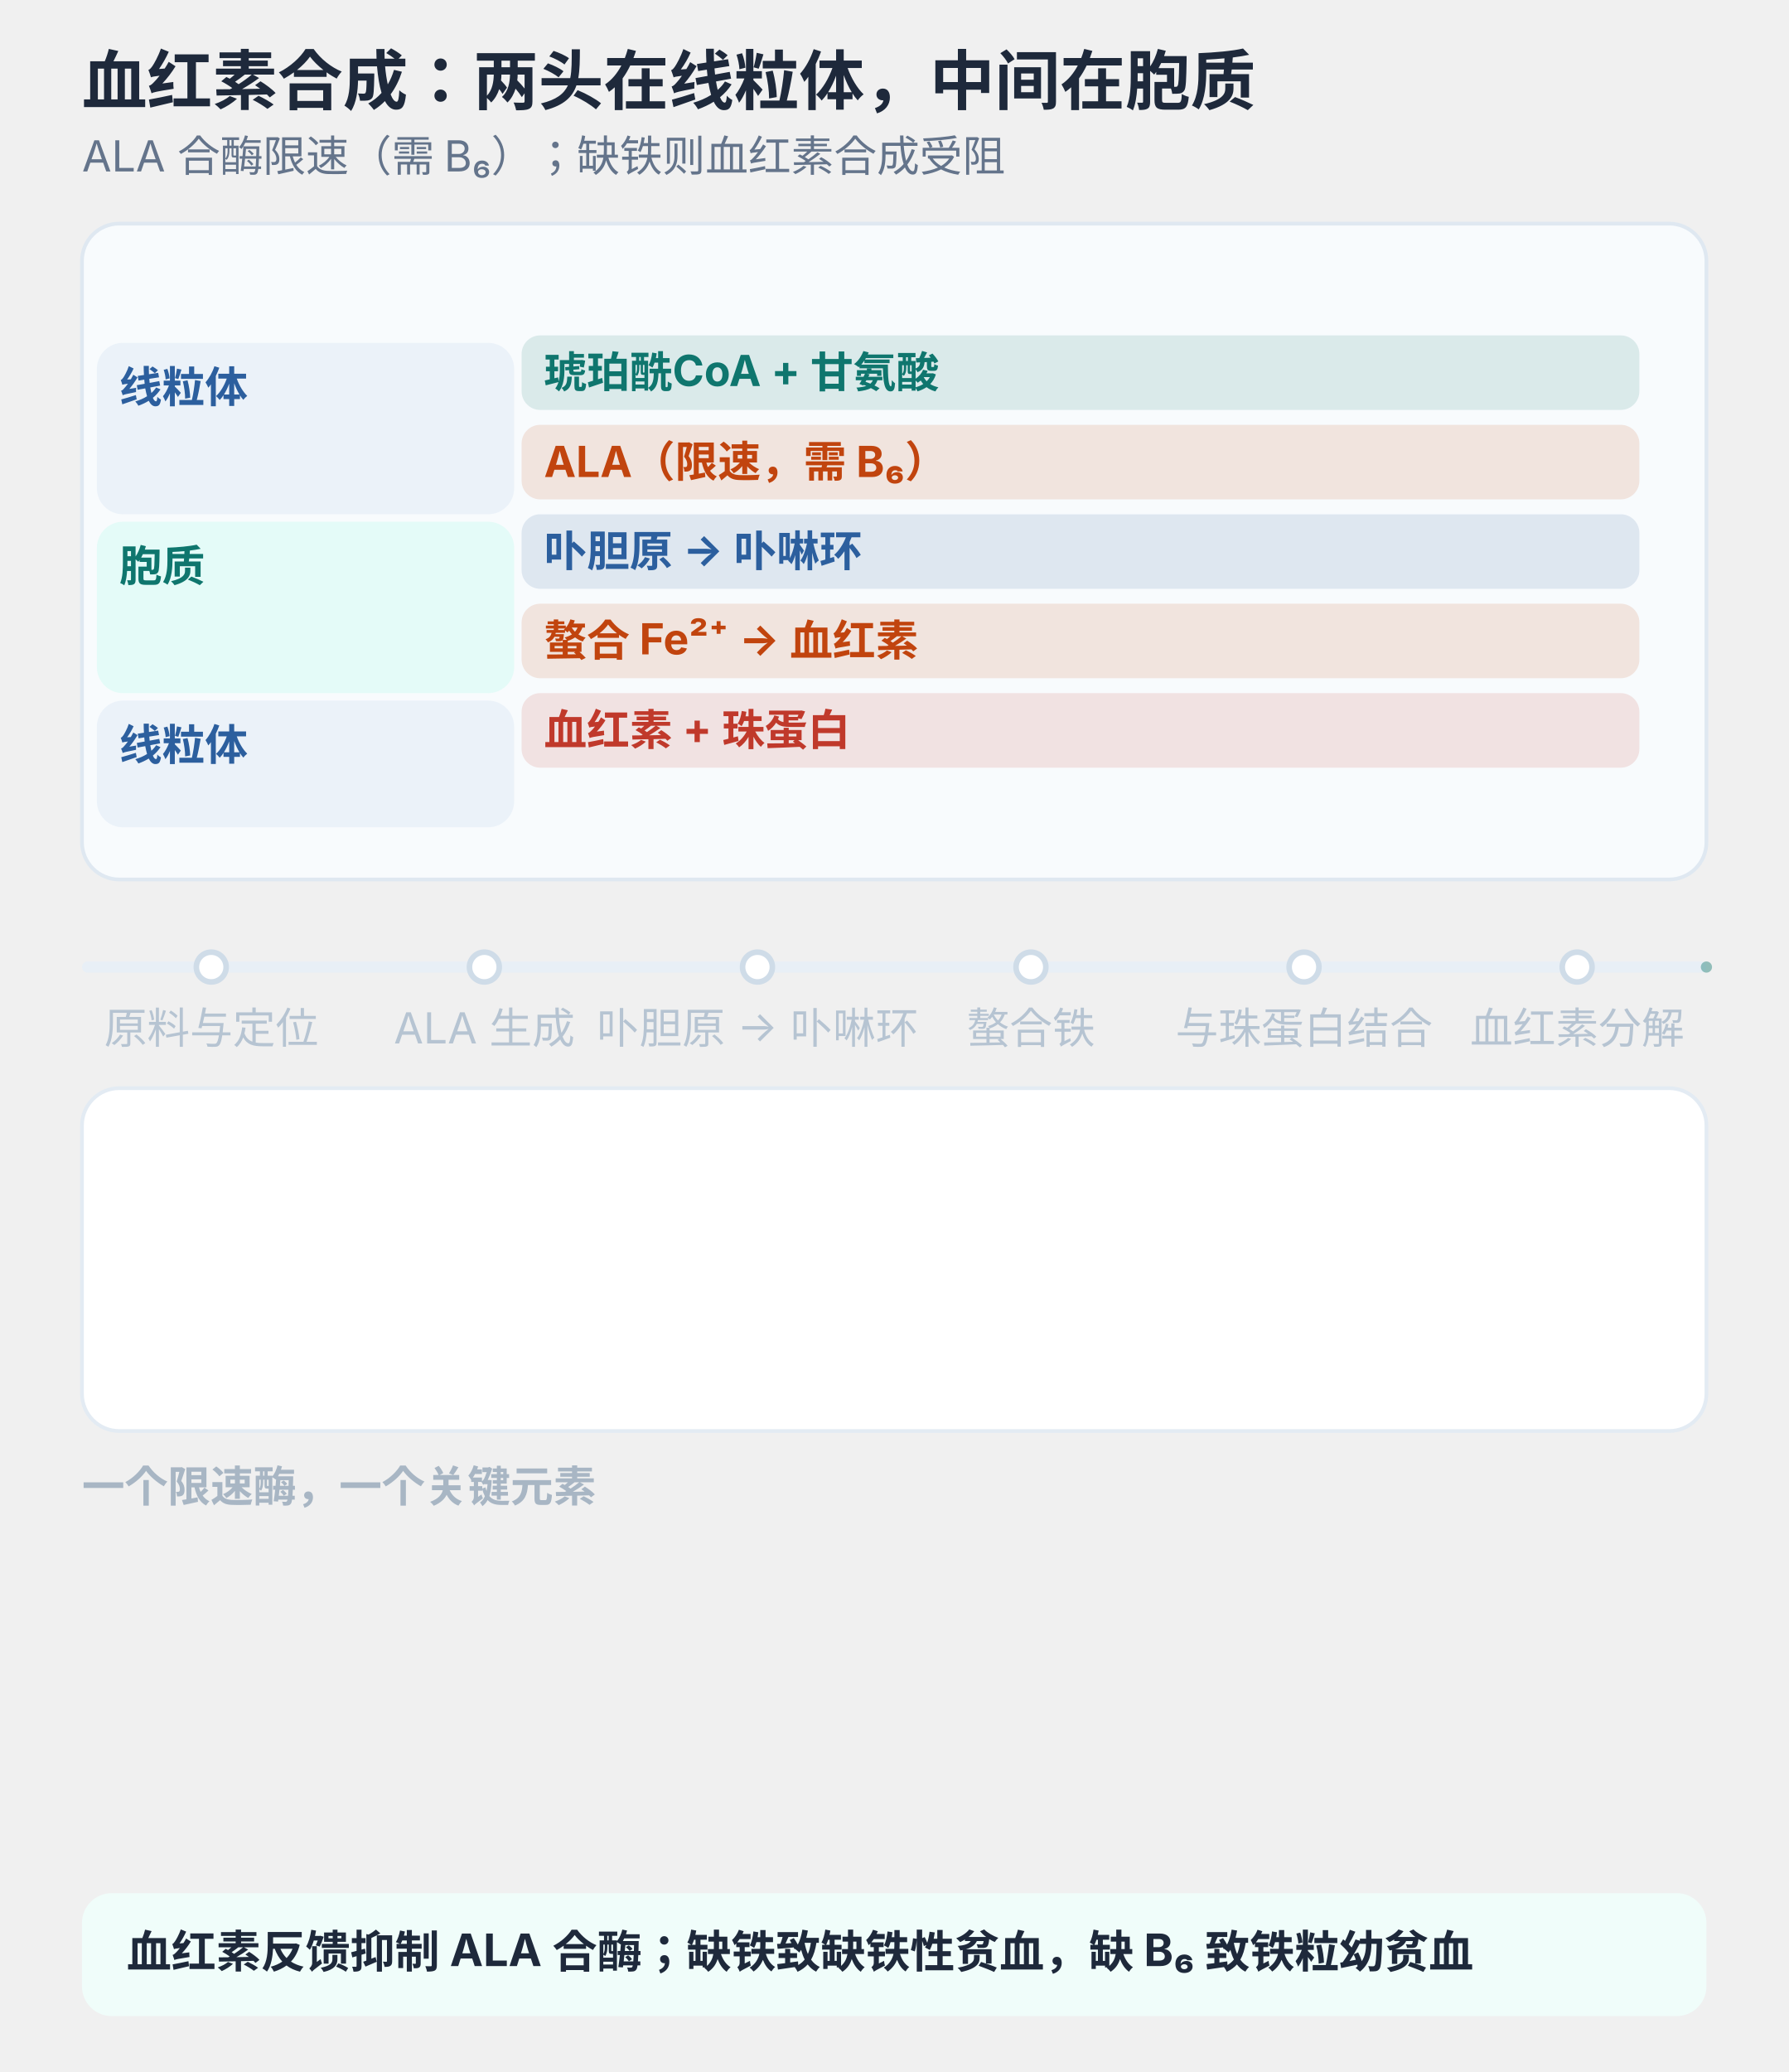
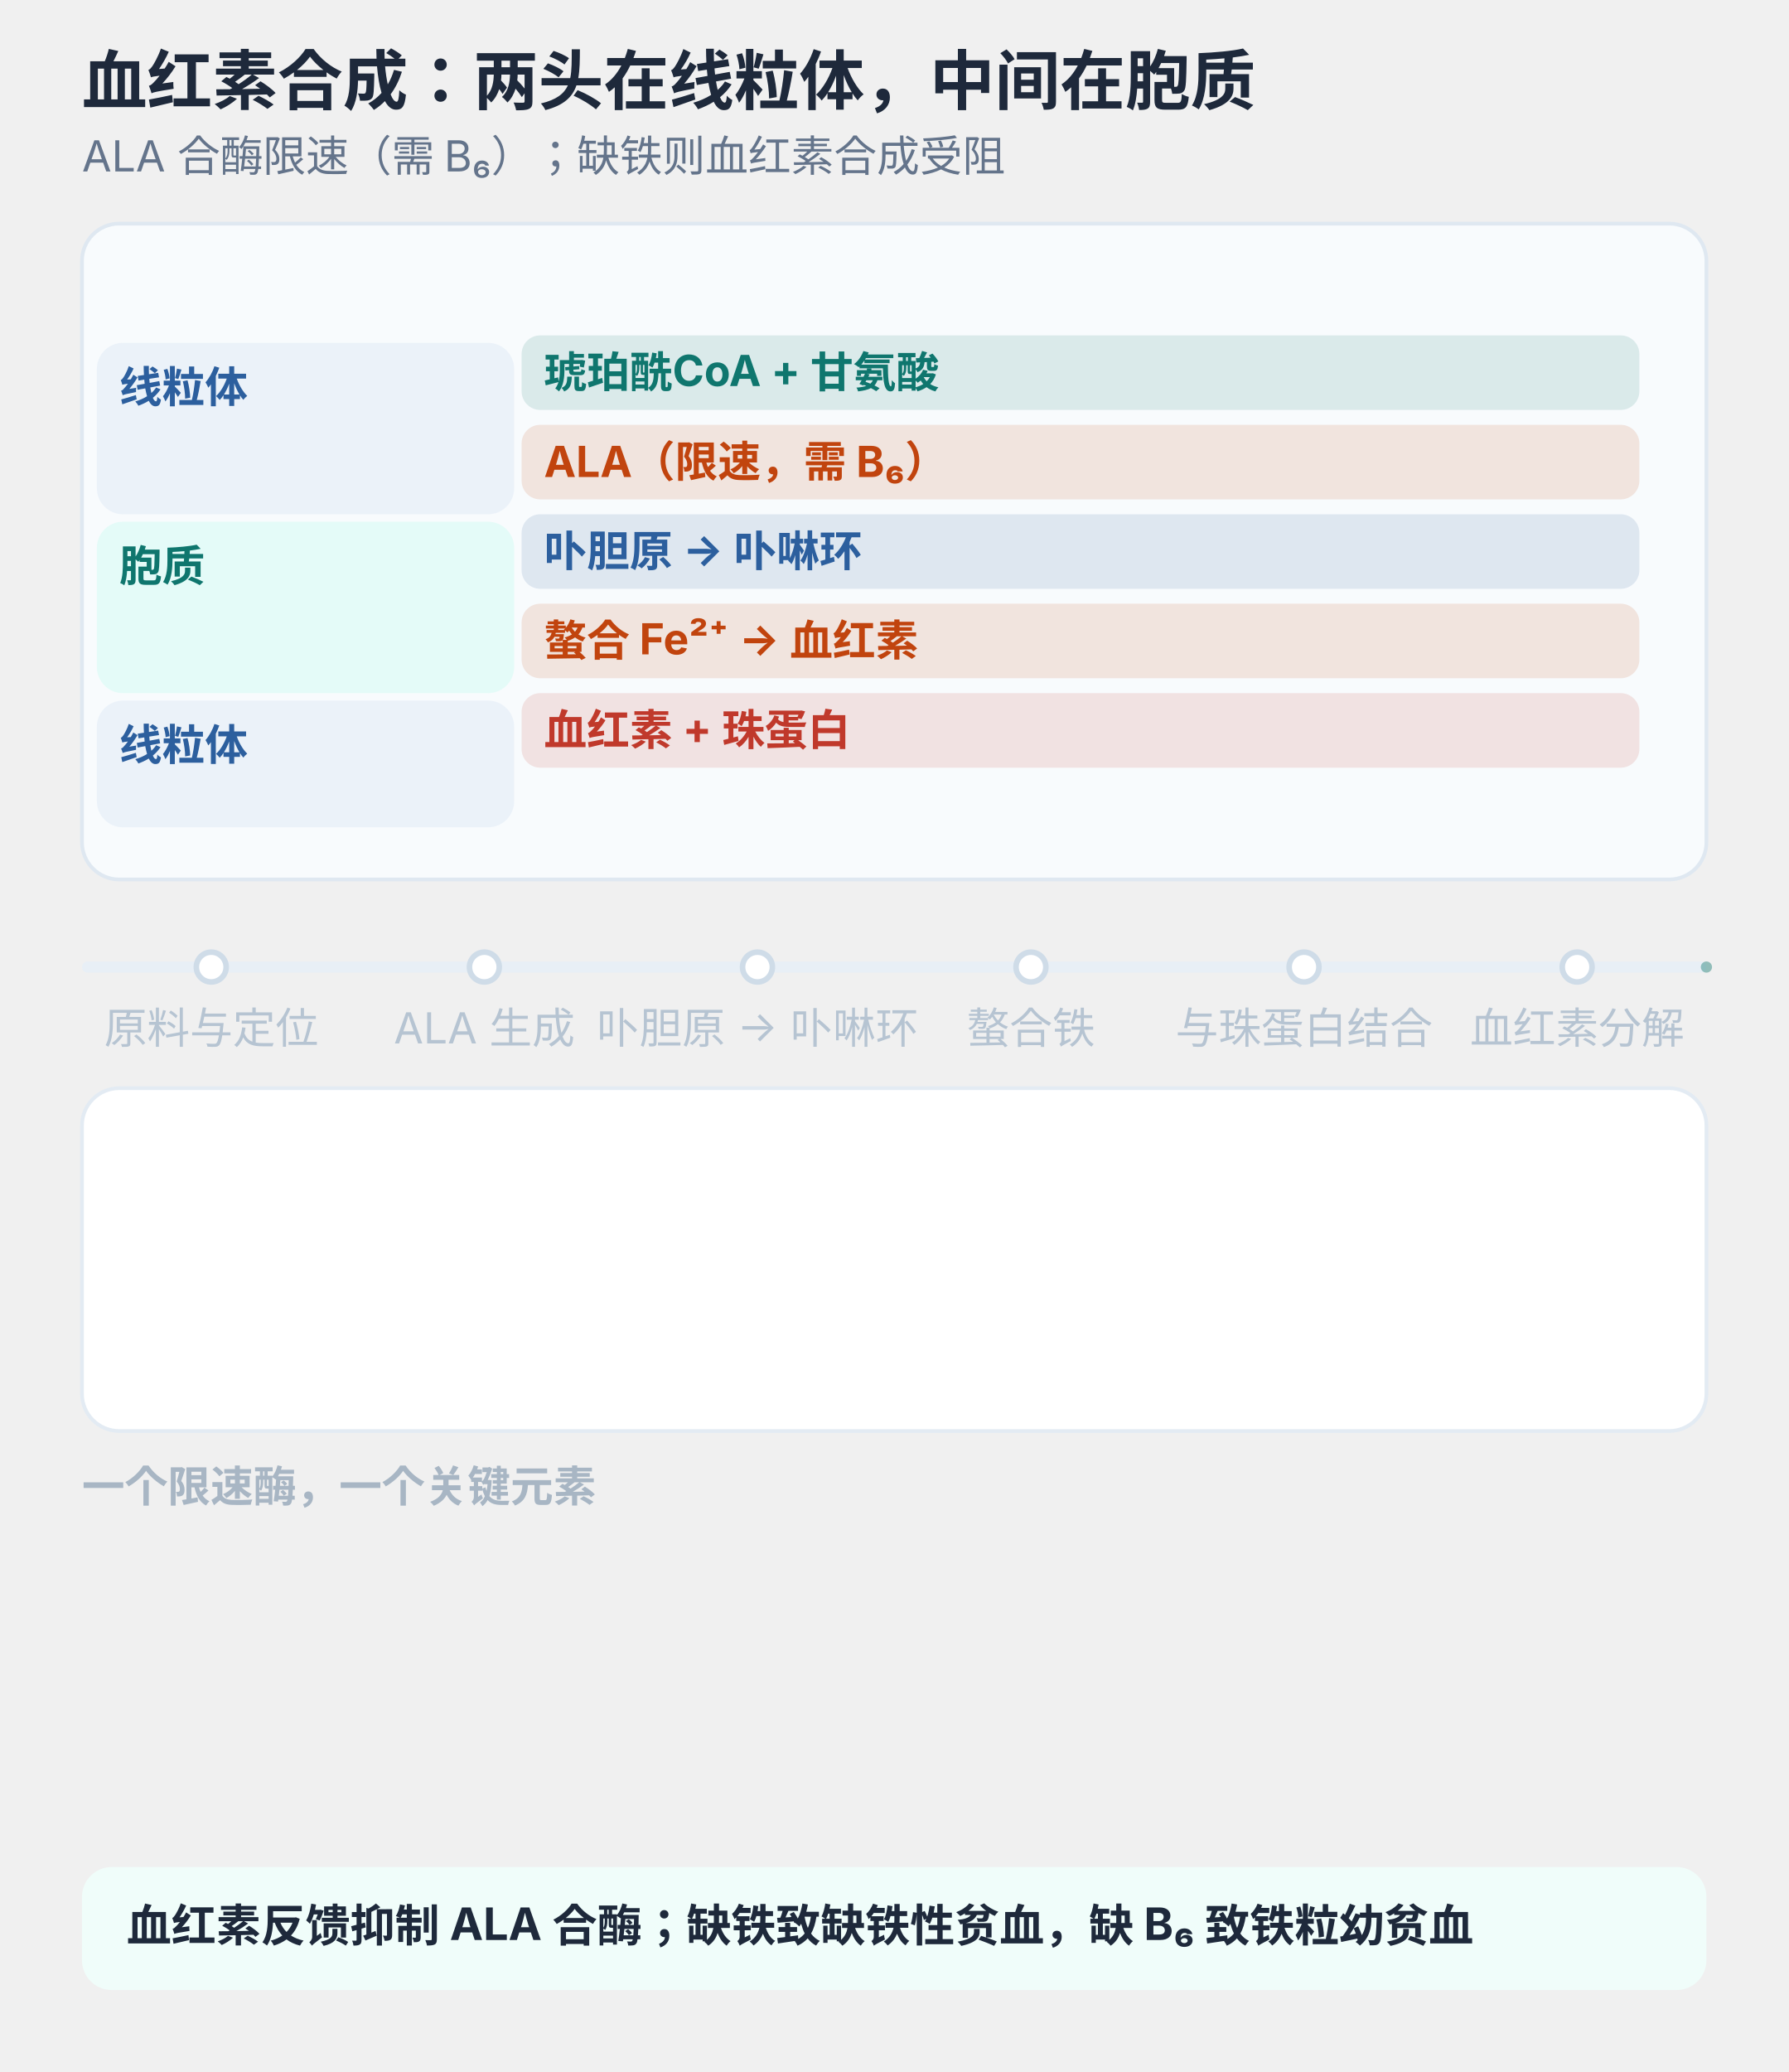
<svg xmlns="http://www.w3.org/2000/svg" viewBox="0 0 480 556" role="img" aria-labelledby="ft fd" style="background:#ffffff">
  <text x="22" y="28" font-size="17.5" font-weight="700" fill="#1e293b" font-family="-apple-system,'PingFang SC','Microsoft YaHei',sans-serif">血红素合成：两头在线粒体，中间在胞质</text>
  <text x="22" y="46" font-size="11.5" fill="#64748b" font-family="-apple-system,'PingFang SC','Microsoft YaHei',sans-serif">ALA 合酶限速（需 B₆）；缺铁则血红素合成受阻</text>
  <rect x="22" y="60" width="436" height="176" rx="10" fill="#f8fbfd" stroke="#dfe8f1" stroke-width="1" />
  <rect x="26" y="92" width="112" height="46" rx="7" fill="#dbe7f5" opacity="0.45" />
  <text x="32" y="108" font-size="11.5" fill="#2c5f9e" font-weight="700" text-anchor="start" font-family="-apple-system,'PingFang SC','Microsoft YaHei',sans-serif">线粒体</text>
  <rect x="26" y="140" width="112" height="46" rx="7" fill="#ccfbf1" opacity="0.45" />
  <text x="32" y="156" font-size="11.5" fill="#0f766e" font-weight="700" text-anchor="start" font-family="-apple-system,'PingFang SC','Microsoft YaHei',sans-serif">胞质</text>
  <rect x="26" y="188" width="112" height="34" rx="7" fill="#dbe7f5" opacity="0.45" />
  <text x="32" y="204" font-size="11.5" fill="#2c5f9e" font-weight="700" text-anchor="start" font-family="-apple-system,'PingFang SC','Microsoft YaHei',sans-serif">线粒体</text>
  <rect x="140" y="90" width="300" height="20" rx="5" fill="#0f766e" opacity="0.13" />
  <text x="146" y="104" font-size="11.5" fill="#0f766e" font-weight="700" text-anchor="start" font-family="-apple-system,'PingFang SC','Microsoft YaHei',sans-serif">琥珀酰CoA + 甘氨酸</text>
  <g opacity="0">
    <animate attributeName="opacity" values="1;1;0;0" keyTimes="0;0.15;0.151;1" dur="11.4s" repeatCount="indefinite" />
    <rect x="140" y="90" width="300" height="20" rx="5" fill="none" stroke="#0f766e" stroke-width="1.8" />
  </g>
  <rect x="140" y="114" width="300" height="20" rx="5" fill="#c1440e" opacity="0.13" />
  <text x="146" y="128" font-size="11.5" fill="#c1440e" font-weight="700" text-anchor="start" font-family="-apple-system,'PingFang SC','Microsoft YaHei',sans-serif">ALA（限速，需 B₆）</text>
  <g opacity="0">
    <animate attributeName="opacity" values="0;0;1;1;0;0" keyTimes="0;0.15;0.151;0.31;0.311;1" dur="11.4s" repeatCount="indefinite" />
    <rect x="140" y="114" width="300" height="20" rx="5" fill="none" stroke="#c1440e" stroke-width="1.8" />
  </g>
  <rect x="140" y="138" width="300" height="20" rx="5" fill="#2c5f9e" opacity="0.13" />
  <text x="146" y="152" font-size="11.5" fill="#2c5f9e" font-weight="700" text-anchor="start" font-family="-apple-system,'PingFang SC','Microsoft YaHei',sans-serif">卟胆原 → 卟啉环</text>
  <g opacity="0">
    <animate attributeName="opacity" values="0;0;1;1;0;0" keyTimes="0;0.31;0.311;0.47;0.471;1" dur="11.4s" repeatCount="indefinite" />
    <rect x="140" y="138" width="300" height="20" rx="5" fill="none" stroke="#2c5f9e" stroke-width="1.8" />
  </g>
  <rect x="140" y="162" width="300" height="20" rx="5" fill="#c1440e" opacity="0.13" />
  <text x="146" y="176" font-size="11.5" fill="#c1440e" font-weight="700" text-anchor="start" font-family="-apple-system,'PingFang SC','Microsoft YaHei',sans-serif">螯合 Fe²⁺ → 血红素</text>
  <g opacity="0">
    <animate attributeName="opacity" values="0;0;1;1;0;0" keyTimes="0;0.47;0.471;0.635;0.636;1" dur="11.4s" repeatCount="indefinite" />
    <rect x="140" y="162" width="300" height="20" rx="5" fill="none" stroke="#c1440e" stroke-width="1.8" />
  </g>
  <rect x="140" y="186" width="300" height="20" rx="5" fill="#c0392b" opacity="0.13" />
  <text x="146" y="200" font-size="11.5" fill="#c0392b" font-weight="700" text-anchor="start" font-family="-apple-system,'PingFang SC','Microsoft YaHei',sans-serif">血红素 + 珠蛋白</text>
  <g opacity="0">
    <animate attributeName="opacity" values="0;0;1;1;0;0" keyTimes="0;0.635;0.636;0.815;0.816;1" dur="11.4s" repeatCount="indefinite" />
    <rect x="140" y="186" width="300" height="20" rx="5" fill="none" stroke="#c0392b" stroke-width="1.8" />
  </g>
  <g opacity="0">
    <animate attributeName="opacity" values="1;1;0;0" keyTimes="0;0.15;0.151;1" dur="11.4s" repeatCount="indefinite" />
    <path d="M124,104 H136" stroke="#2c5f9e" stroke-width="1.8" />
    <path d="M124,156 H136" stroke="#0f766e" stroke-width="1.8" />
    <path d="M124,200 H136" stroke="#2c5f9e" stroke-width="1.8" />
  </g>
  <g opacity="0">
    <animate attributeName="opacity" values="1;1;0;0" keyTimes="0;0.15;0.151;1" dur="11.4s" repeatCount="indefinite" />
    <text x="140" y="220" font-size="11.5" fill="#6b7c8d" font-weight="400" text-anchor="start" font-family="-apple-system,'PingFang SC','Microsoft YaHei',sans-serif">起始与终末在线粒体，中间在胞质</text>
  </g>
  <g opacity="0">
    <animate attributeName="opacity" values="0;0;1;1;0;0" keyTimes="0;0.47;0.471;0.635;0.636;1" dur="11.4s" repeatCount="indefinite" />
    <text x="444" y="178" font-size="11.5" fill="#c1440e" font-weight="700" text-anchor="end" font-family="-apple-system,'PingFang SC','Microsoft YaHei',sans-serif">缺铁 → 缺铁性贫血</text>
  </g>
  <g opacity="0">
    <animate attributeName="opacity" values="0;0;1;1" keyTimes="0;0.815;0.816;1" dur="11.4s" repeatCount="indefinite" />
    <rect x="26" y="236" width="428" height="26" rx="7" fill="#2f8f57" opacity="0.14" />
    <text x="34" y="253" font-size="11.5" fill="#2f8f57" font-weight="700" text-anchor="start" font-family="-apple-system,'PingFang SC','Microsoft YaHei',sans-serif">分解：血红素 → 胆绿素 → 胆红素（未结合，脂溶性）</text>
  </g>
  <rect x="22" y="258" width="436" height="3" rx="1.5" fill="#e8eff6" />
  <path d="M22,259.5 H458" stroke="#0f766e" stroke-width="3" stroke-linecap="round" opacity="0.42" stroke-dasharray="436" stroke-dashoffset="436">
    <animate attributeName="stroke-dashoffset" values="436;0" keyTimes="0;1" dur="11.4s" repeatCount="indefinite" />
  </path>
  <circle cx="56.7" cy="259.5" r="4" fill="#ffffff" stroke="#cfdce8" stroke-width="1.5" />
  <g opacity="0">
    <animate attributeName="opacity" values="1;1;0;0" keyTimes="0;0.15;0.151;1" dur="11.4s" repeatCount="indefinite" />
    <circle cx="56.7" cy="259.5" r="5.5" fill="#0f766e" />
  </g>
  <g opacity="1">
    <animate attributeName="opacity" values="0.0;0.0;1.0;1.0" keyTimes="0;0.15;0.151;1" dur="11.4s" repeatCount="indefinite" />
    <text x="56.7" y="280" text-anchor="middle" font-size="11.5" fill="#b6c4d2" font-family="-apple-system,'PingFang SC','Microsoft YaHei',sans-serif">原料与定位</text>
  </g>
  <g opacity="0">
    <animate attributeName="opacity" values="1;1;0;0" keyTimes="0;0.15;0.151;1" dur="11.4s" repeatCount="indefinite" />
    <text x="56.7" y="280" text-anchor="middle" font-size="11.5" font-weight="700" fill="#0f766e" font-family="-apple-system,'PingFang SC','Microsoft YaHei',sans-serif">原料与定位</text>
  </g>
  <circle cx="130.0" cy="259.5" r="4" fill="#ffffff" stroke="#cfdce8" stroke-width="1.5" />
  <g opacity="0">
    <animate attributeName="opacity" values="0;0;1;1;0;0" keyTimes="0;0.15;0.151;0.31;0.311;1" dur="11.4s" repeatCount="indefinite" />
    <circle cx="130.0" cy="259.5" r="5.5" fill="#c1440e" />
  </g>
  <g opacity="1">
    <animate attributeName="opacity" values="1.0;1.0;0.0;0.0;1.0;1.0" keyTimes="0;0.15;0.151;0.31;0.311;1" dur="11.4s" repeatCount="indefinite" />
    <text x="130.0" y="280" text-anchor="middle" font-size="11.5" fill="#b6c4d2" font-family="-apple-system,'PingFang SC','Microsoft YaHei',sans-serif">ALA 生成</text>
  </g>
  <g opacity="0">
    <animate attributeName="opacity" values="0;0;1;1;0;0" keyTimes="0;0.15;0.151;0.31;0.311;1" dur="11.4s" repeatCount="indefinite" />
    <text x="130.0" y="280" text-anchor="middle" font-size="11.5" font-weight="700" fill="#c1440e" font-family="-apple-system,'PingFang SC','Microsoft YaHei',sans-serif">ALA 生成</text>
  </g>
  <circle cx="203.3" cy="259.5" r="4" fill="#ffffff" stroke="#cfdce8" stroke-width="1.5" />
  <g opacity="0">
    <animate attributeName="opacity" values="0;0;1;1;0;0" keyTimes="0;0.31;0.311;0.47;0.471;1" dur="11.4s" repeatCount="indefinite" />
    <circle cx="203.3" cy="259.5" r="5.5" fill="#2c5f9e" />
  </g>
  <g opacity="1">
    <animate attributeName="opacity" values="1.0;1.0;0.0;0.0;1.0;1.0" keyTimes="0;0.31;0.311;0.47;0.471;1" dur="11.4s" repeatCount="indefinite" />
    <text x="203.3" y="280" text-anchor="middle" font-size="11.5" fill="#b6c4d2" font-family="-apple-system,'PingFang SC','Microsoft YaHei',sans-serif">卟胆原 → 卟啉环</text>
  </g>
  <g opacity="0">
    <animate attributeName="opacity" values="0;0;1;1;0;0" keyTimes="0;0.31;0.311;0.47;0.471;1" dur="11.4s" repeatCount="indefinite" />
    <text x="203.3" y="280" text-anchor="middle" font-size="11.5" font-weight="700" fill="#2c5f9e" font-family="-apple-system,'PingFang SC','Microsoft YaHei',sans-serif">卟胆原 → 卟啉环</text>
  </g>
  <circle cx="276.7" cy="259.5" r="4" fill="#ffffff" stroke="#cfdce8" stroke-width="1.5" />
  <g opacity="0">
    <animate attributeName="opacity" values="0;0;1;1;0;0" keyTimes="0;0.47;0.471;0.635;0.636;1" dur="11.4s" repeatCount="indefinite" />
    <circle cx="276.7" cy="259.5" r="5.5" fill="#c1440e" />
  </g>
  <g opacity="1">
    <animate attributeName="opacity" values="1.0;1.0;0.0;0.0;1.0;1.0" keyTimes="0;0.47;0.471;0.635;0.636;1" dur="11.4s" repeatCount="indefinite" />
    <text x="276.7" y="280" text-anchor="middle" font-size="11.5" fill="#b6c4d2" font-family="-apple-system,'PingFang SC','Microsoft YaHei',sans-serif">螯合铁</text>
  </g>
  <g opacity="0">
    <animate attributeName="opacity" values="0;0;1;1;0;0" keyTimes="0;0.47;0.471;0.635;0.636;1" dur="11.4s" repeatCount="indefinite" />
    <text x="276.7" y="280" text-anchor="middle" font-size="11.5" font-weight="700" fill="#c1440e" font-family="-apple-system,'PingFang SC','Microsoft YaHei',sans-serif">螯合铁</text>
  </g>
  <circle cx="350.0" cy="259.5" r="4" fill="#ffffff" stroke="#cfdce8" stroke-width="1.5" />
  <g opacity="0">
    <animate attributeName="opacity" values="0;0;1;1;0;0" keyTimes="0;0.635;0.636;0.815;0.816;1" dur="11.4s" repeatCount="indefinite" />
    <circle cx="350.0" cy="259.5" r="5.5" fill="#c0392b" />
  </g>
  <g opacity="1">
    <animate attributeName="opacity" values="1.0;1.0;0.0;0.0;1.0;1.0" keyTimes="0;0.635;0.636;0.815;0.816;1" dur="11.4s" repeatCount="indefinite" />
    <text x="350.0" y="280" text-anchor="middle" font-size="11.5" fill="#b6c4d2" font-family="-apple-system,'PingFang SC','Microsoft YaHei',sans-serif">与珠蛋白结合</text>
  </g>
  <g opacity="0">
    <animate attributeName="opacity" values="0;0;1;1;0;0" keyTimes="0;0.635;0.636;0.815;0.816;1" dur="11.4s" repeatCount="indefinite" />
    <text x="350.0" y="280" text-anchor="middle" font-size="11.5" font-weight="700" fill="#c0392b" font-family="-apple-system,'PingFang SC','Microsoft YaHei',sans-serif">与珠蛋白结合</text>
  </g>
  <circle cx="423.3" cy="259.5" r="4" fill="#ffffff" stroke="#cfdce8" stroke-width="1.5" />
  <g opacity="0">
    <animate attributeName="opacity" values="0;0;1;1" keyTimes="0;0.815;0.816;1" dur="11.4s" repeatCount="indefinite" />
    <circle cx="423.3" cy="259.5" r="5.5" fill="#2f8f57" />
  </g>
  <g opacity="1">
    <animate attributeName="opacity" values="1.0;1.0;0.0;0.0" keyTimes="0;0.815;0.816;1" dur="11.4s" repeatCount="indefinite" />
    <text x="423.3" y="280" text-anchor="middle" font-size="11.5" fill="#b6c4d2" font-family="-apple-system,'PingFang SC','Microsoft YaHei',sans-serif">血红素分解</text>
  </g>
  <g opacity="0">
    <animate attributeName="opacity" values="0;0;1;1" keyTimes="0;0.815;0.816;1" dur="11.4s" repeatCount="indefinite" />
    <text x="423.3" y="280" text-anchor="middle" font-size="11.5" font-weight="700" fill="#2f8f57" font-family="-apple-system,'PingFang SC','Microsoft YaHei',sans-serif">血红素分解</text>
  </g>
  <rect x="22" y="292" width="436" height="92" rx="10" fill="#ffffff" stroke="#e3ebf3" stroke-width="1" />
  <g opacity="0">
    <animate attributeName="opacity" values="1;1;0;0" keyTimes="0;0.15;0.151;1" dur="11.4s" repeatCount="indefinite" />
    <rect x="22" y="293" width="3" height="90" fill="#0f766e" opacity="0.85" />
    <text x="40" y="318" font-size="11.5" fill="#a8b6c4" font-weight="700" font-family="-apple-system,'PingFang SC','Microsoft YaHei',sans-serif">因为</text>
    <text x="78" y="318" font-size="12.5" fill="#6b7c8d" font-family="-apple-system,'PingFang SC','Microsoft YaHei',sans-serif">琥珀酰CoA + 甘氨酸在线粒体起步，中间步骤在胞质</text>
    <text x="40" y="354" font-size="11.5" fill="#0f766e" font-weight="700" font-family="-apple-system,'PingFang SC','Microsoft YaHei',sans-serif">所以</text>
    <text x="78" y="354" font-size="14.5" fill="#0f766e" font-weight="700" font-family="-apple-system,'PingFang SC','Microsoft YaHei',sans-serif">起始与终末在线粒体、中间在胞质 —— 两头跨膜</text>
  </g>
  <g opacity="0">
    <animate attributeName="opacity" values="0;0;1;1;0;0" keyTimes="0;0.15;0.151;0.31;0.311;1" dur="11.4s" repeatCount="indefinite" />
    <rect x="22" y="293" width="3" height="90" fill="#c1440e" opacity="0.85" />
    <text x="40" y="318" font-size="11.5" fill="#a8b6c4" font-weight="700" font-family="-apple-system,'PingFang SC','Microsoft YaHei',sans-serif">因为</text>
    <text x="78" y="318" font-size="12.5" fill="#6b7c8d" font-family="-apple-system,'PingFang SC','Microsoft YaHei',sans-serif">ALA 合酶催化，需磷酸吡哆醛（维生素 B₆）作辅酶</text>
    <text x="40" y="354" font-size="11.5" fill="#c1440e" font-weight="700" font-family="-apple-system,'PingFang SC','Microsoft YaHei',sans-serif">所以</text>
    <text x="78" y="354" font-size="14.5" fill="#c1440e" font-weight="700" font-family="-apple-system,'PingFang SC','Microsoft YaHei',sans-serif">限速步骤；受血红素与葡萄糖负反馈抑制</text>
  </g>
  <g opacity="0">
    <animate attributeName="opacity" values="0;0;1;1;0;0" keyTimes="0;0.31;0.311;0.47;0.471;1" dur="11.4s" repeatCount="indefinite" />
    <rect x="22" y="293" width="3" height="90" fill="#2c5f9e" opacity="0.85" />
    <text x="40" y="318" font-size="11.5" fill="#a8b6c4" font-weight="700" font-family="-apple-system,'PingFang SC','Microsoft YaHei',sans-serif">因为</text>
    <text x="78" y="318" font-size="12.5" fill="#6b7c8d" font-family="-apple-system,'PingFang SC','Microsoft YaHei',sans-serif">两个 ALA 缩合成卟胆原，四个卟胆原聚成卟啉环</text>
    <text x="40" y="354" font-size="11.5" fill="#2c5f9e" font-weight="700" font-family="-apple-system,'PingFang SC','Microsoft YaHei',sans-serif">所以</text>
    <text x="78" y="354" font-size="14.5" fill="#2c5f9e" font-weight="700" font-family="-apple-system,'PingFang SC','Microsoft YaHei',sans-serif">这一步构建出四个吡咯环的核心骨架</text>
  </g>
  <g opacity="0">
    <animate attributeName="opacity" values="0;0;1;1;0;0" keyTimes="0;0.47;0.471;0.635;0.636;1" dur="11.4s" repeatCount="indefinite" />
    <rect x="22" y="293" width="3" height="90" fill="#c1440e" opacity="0.85" />
    <text x="40" y="318" font-size="11.5" fill="#a8b6c4" font-weight="700" font-family="-apple-system,'PingFang SC','Microsoft YaHei',sans-serif">因为</text>
    <text x="78" y="318" font-size="12.5" fill="#6b7c8d" font-family="-apple-system,'PingFang SC','Microsoft YaHei',sans-serif">铁螯合酶把 Fe²⁺ 嵌入原卟啉 Ⅸ 生成血红素</text>
    <text x="40" y="354" font-size="11.5" fill="#c1440e" font-weight="700" font-family="-apple-system,'PingFang SC','Microsoft YaHei',sans-serif">所以</text>
    <text x="78" y="354" font-size="14.5" fill="#c1440e" font-weight="700" font-family="-apple-system,'PingFang SC','Microsoft YaHei',sans-serif">缺铁则血红素合成受阻 → 缺铁性贫血（小细胞低色素）</text>
  </g>
  <g opacity="0">
    <animate attributeName="opacity" values="0;0;1;1;0;0" keyTimes="0;0.635;0.636;0.815;0.816;1" dur="11.4s" repeatCount="indefinite" />
    <rect x="22" y="293" width="3" height="90" fill="#c0392b" opacity="0.85" />
    <text x="40" y="318" font-size="11.5" fill="#a8b6c4" font-weight="700" font-family="-apple-system,'PingFang SC','Microsoft YaHei',sans-serif">因为</text>
    <text x="78" y="318" font-size="12.5" fill="#6b7c8d" font-family="-apple-system,'PingFang SC','Microsoft YaHei',sans-serif">4 个血红素 + 4 条珠蛋白链 → 血红蛋白</text>
    <text x="40" y="354" font-size="11.5" fill="#c0392b" font-weight="700" font-family="-apple-system,'PingFang SC','Microsoft YaHei',sans-serif">所以</text>
    <text x="78" y="354" font-size="14.5" fill="#c0392b" font-weight="700" font-family="-apple-system,'PingFang SC','Microsoft YaHei',sans-serif">血红素的合成与珠蛋白必须匹配，否则无效造血</text>
  </g>
  <g opacity="0">
    <animate attributeName="opacity" values="0;0;1;1" keyTimes="0;0.815;0.816;1" dur="11.4s" repeatCount="indefinite" />
    <rect x="22" y="293" width="3" height="90" fill="#2f8f57" opacity="0.85" />
    <text x="40" y="318" font-size="11.5" fill="#a8b6c4" font-weight="700" font-family="-apple-system,'PingFang SC','Microsoft YaHei',sans-serif">因为</text>
    <text x="78" y="318" font-size="12.5" fill="#6b7c8d" font-family="-apple-system,'PingFang SC','Microsoft YaHei',sans-serif">血红素 → 胆绿素 → 胆红素（未结合型）</text>
    <text x="40" y="354" font-size="11.5" fill="#2f8f57" font-weight="700" font-family="-apple-system,'PingFang SC','Microsoft YaHei',sans-serif">所以</text>
    <text x="78" y="354" font-size="14.5" fill="#2f8f57" font-weight="700" font-family="-apple-system,'PingFang SC','Microsoft YaHei',sans-serif">未结合胆红素脂溶性、不能经尿排，需肝转化</text>
  </g>
  <text x="22" y="403" font-size="11.5" fill="#a8b6c4" font-weight="700" text-anchor="start" font-family="-apple-system,'PingFang SC','Microsoft YaHei',sans-serif">一个限速酶，一个关键元素</text>
  <g opacity="0">
    <animate attributeName="opacity" values="0;0;1;1;0;0" keyTimes="0;0.15;0.151;0.31;0.311;1" dur="11.4s" repeatCount="indefinite" />
    <rect x="22" y="413" width="3" height="15" rx="1.5" fill="#c1440e" />
    <text x="34" y="424" font-size="12.5" fill="#c1440e" font-weight="700" text-anchor="start" font-family="-apple-system,'PingFang SC','Microsoft YaHei',sans-serif">限速</text>
    <text x="104" y="424" font-size="12" fill="#6b7c8d" font-weight="400" text-anchor="start" font-family="-apple-system,'PingFang SC','Microsoft YaHei',sans-serif">ALA 合酶，需维生素 B₆</text>
  </g>
  <g opacity="0">
    <animate attributeName="opacity" values="0;0;1;1;0;0" keyTimes="0;0.15;0.151;0.31;0.311;1" dur="11.4s" repeatCount="indefinite" />
    <rect x="22" y="436" width="3" height="15" rx="1.5" fill="#0f766e" />
    <text x="34" y="447" font-size="12.5" fill="#0f766e" font-weight="700" text-anchor="start" font-family="-apple-system,'PingFang SC','Microsoft YaHei',sans-serif">负反馈</text>
    <text x="104" y="447" font-size="12" fill="#6b7c8d" font-weight="400" text-anchor="start" font-family="-apple-system,'PingFang SC','Microsoft YaHei',sans-serif">血红素与葡萄糖抑制 ALA 合酶</text>
  </g>
  <g opacity="0">
    <animate attributeName="opacity" values="0;0;1;1;0;0" keyTimes="0;0.47;0.471;0.635;0.636;1" dur="11.4s" repeatCount="indefinite" />
    <rect x="22" y="459" width="3" height="15" rx="1.5" fill="#c1440e" />
    <text x="34" y="470" font-size="12.5" fill="#c1440e" font-weight="700" text-anchor="start" font-family="-apple-system,'PingFang SC','Microsoft YaHei',sans-serif">缺铁</text>
    <text x="104" y="470" font-size="12" fill="#6b7c8d" font-weight="400" text-anchor="start" font-family="-apple-system,'PingFang SC','Microsoft YaHei',sans-serif">血红素合成受阻 → 缺铁性贫血</text>
  </g>
  <g opacity="0">
    <animate attributeName="opacity" values="0;0;1;1" keyTimes="0;0.815;0.816;1" dur="11.4s" repeatCount="indefinite" />
    <rect x="22" y="482" width="3" height="15" rx="1.5" fill="#2f8f57" />
    <text x="34" y="493" font-size="12.5" fill="#2f8f57" font-weight="700" text-anchor="start" font-family="-apple-system,'PingFang SC','Microsoft YaHei',sans-serif">分解</text>
    <text x="104" y="493" font-size="12" fill="#6b7c8d" font-weight="400" text-anchor="start" font-family="-apple-system,'PingFang SC','Microsoft YaHei',sans-serif">未结合胆红素不能经尿排</text>
  </g>
-   <rect x="22" y="508" width="436" height="33" rx="8" fill="#f0fdfa" />
-   <text x="34" y="528" font-size="12" fill="#1e293b" font-weight="700" text-anchor="start" font-family="-apple-system,'PingFang SC','Microsoft YaHei',sans-serif">血红素反馈抑制 ALA 合酶；缺铁致缺铁性贫血，缺 B₆ 致铁粒幼贫血</text>
+   <rect x="22" y="501" width="436" height="33" rx="8" fill="#f0fdfa" />
+   <text x="34" y="521" font-size="12" fill="#1e293b" font-weight="700" text-anchor="start" font-family="-apple-system,'PingFang SC','Microsoft YaHei',sans-serif">血红素反馈抑制 ALA 合酶；缺铁致缺铁性贫血，缺 B₆ 致铁粒幼贫血</text>
</svg>
